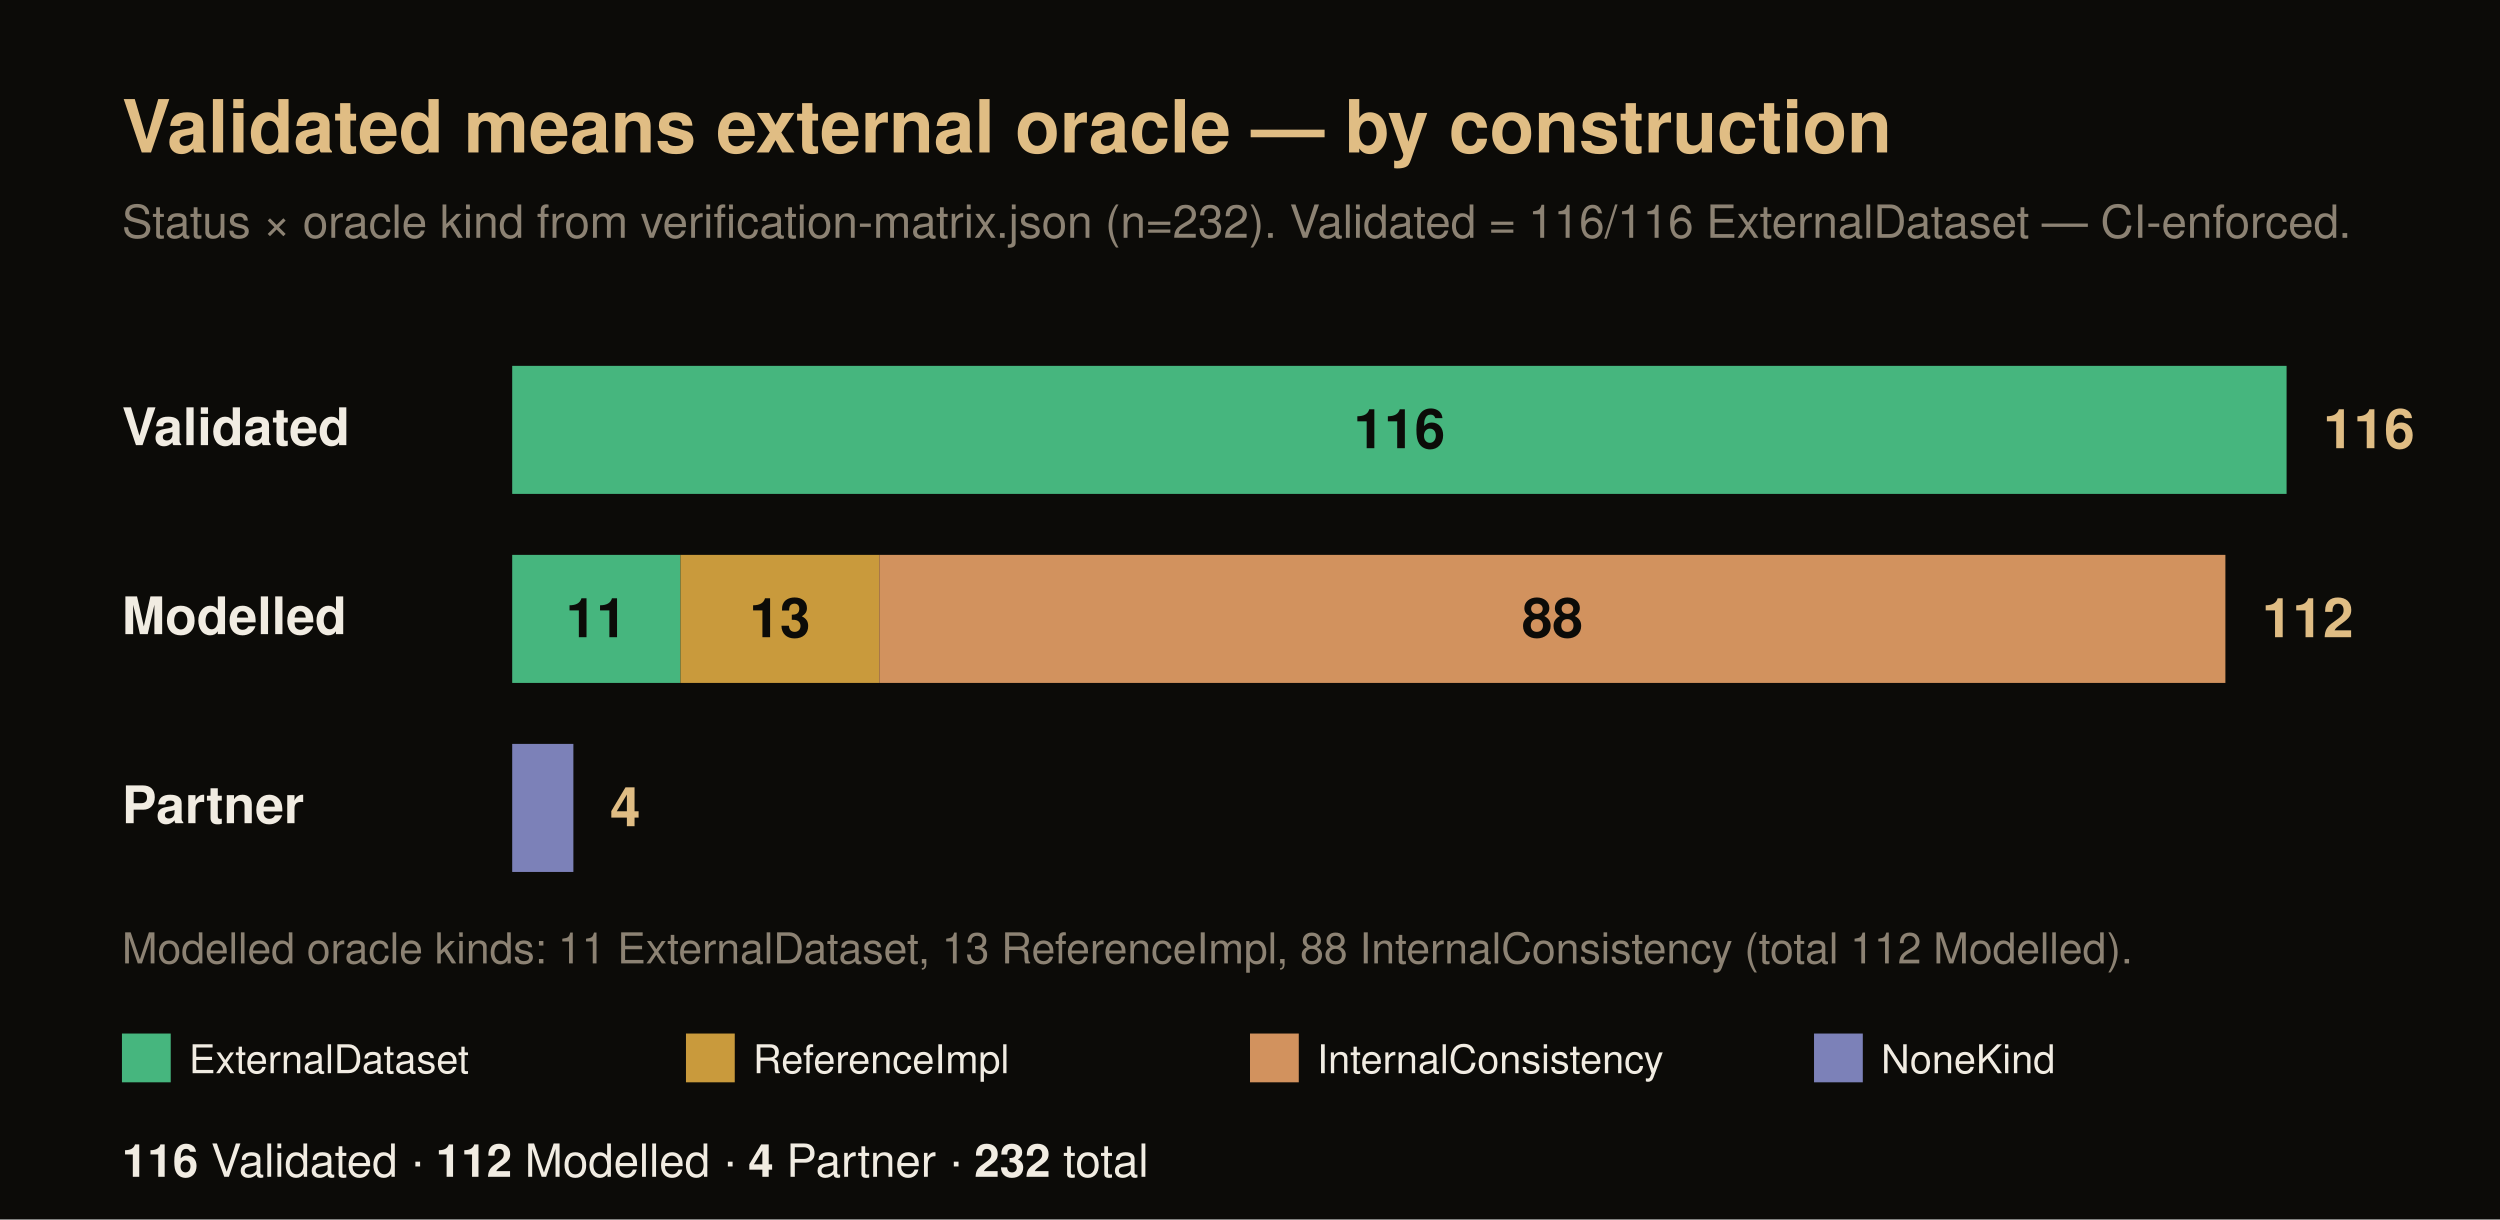
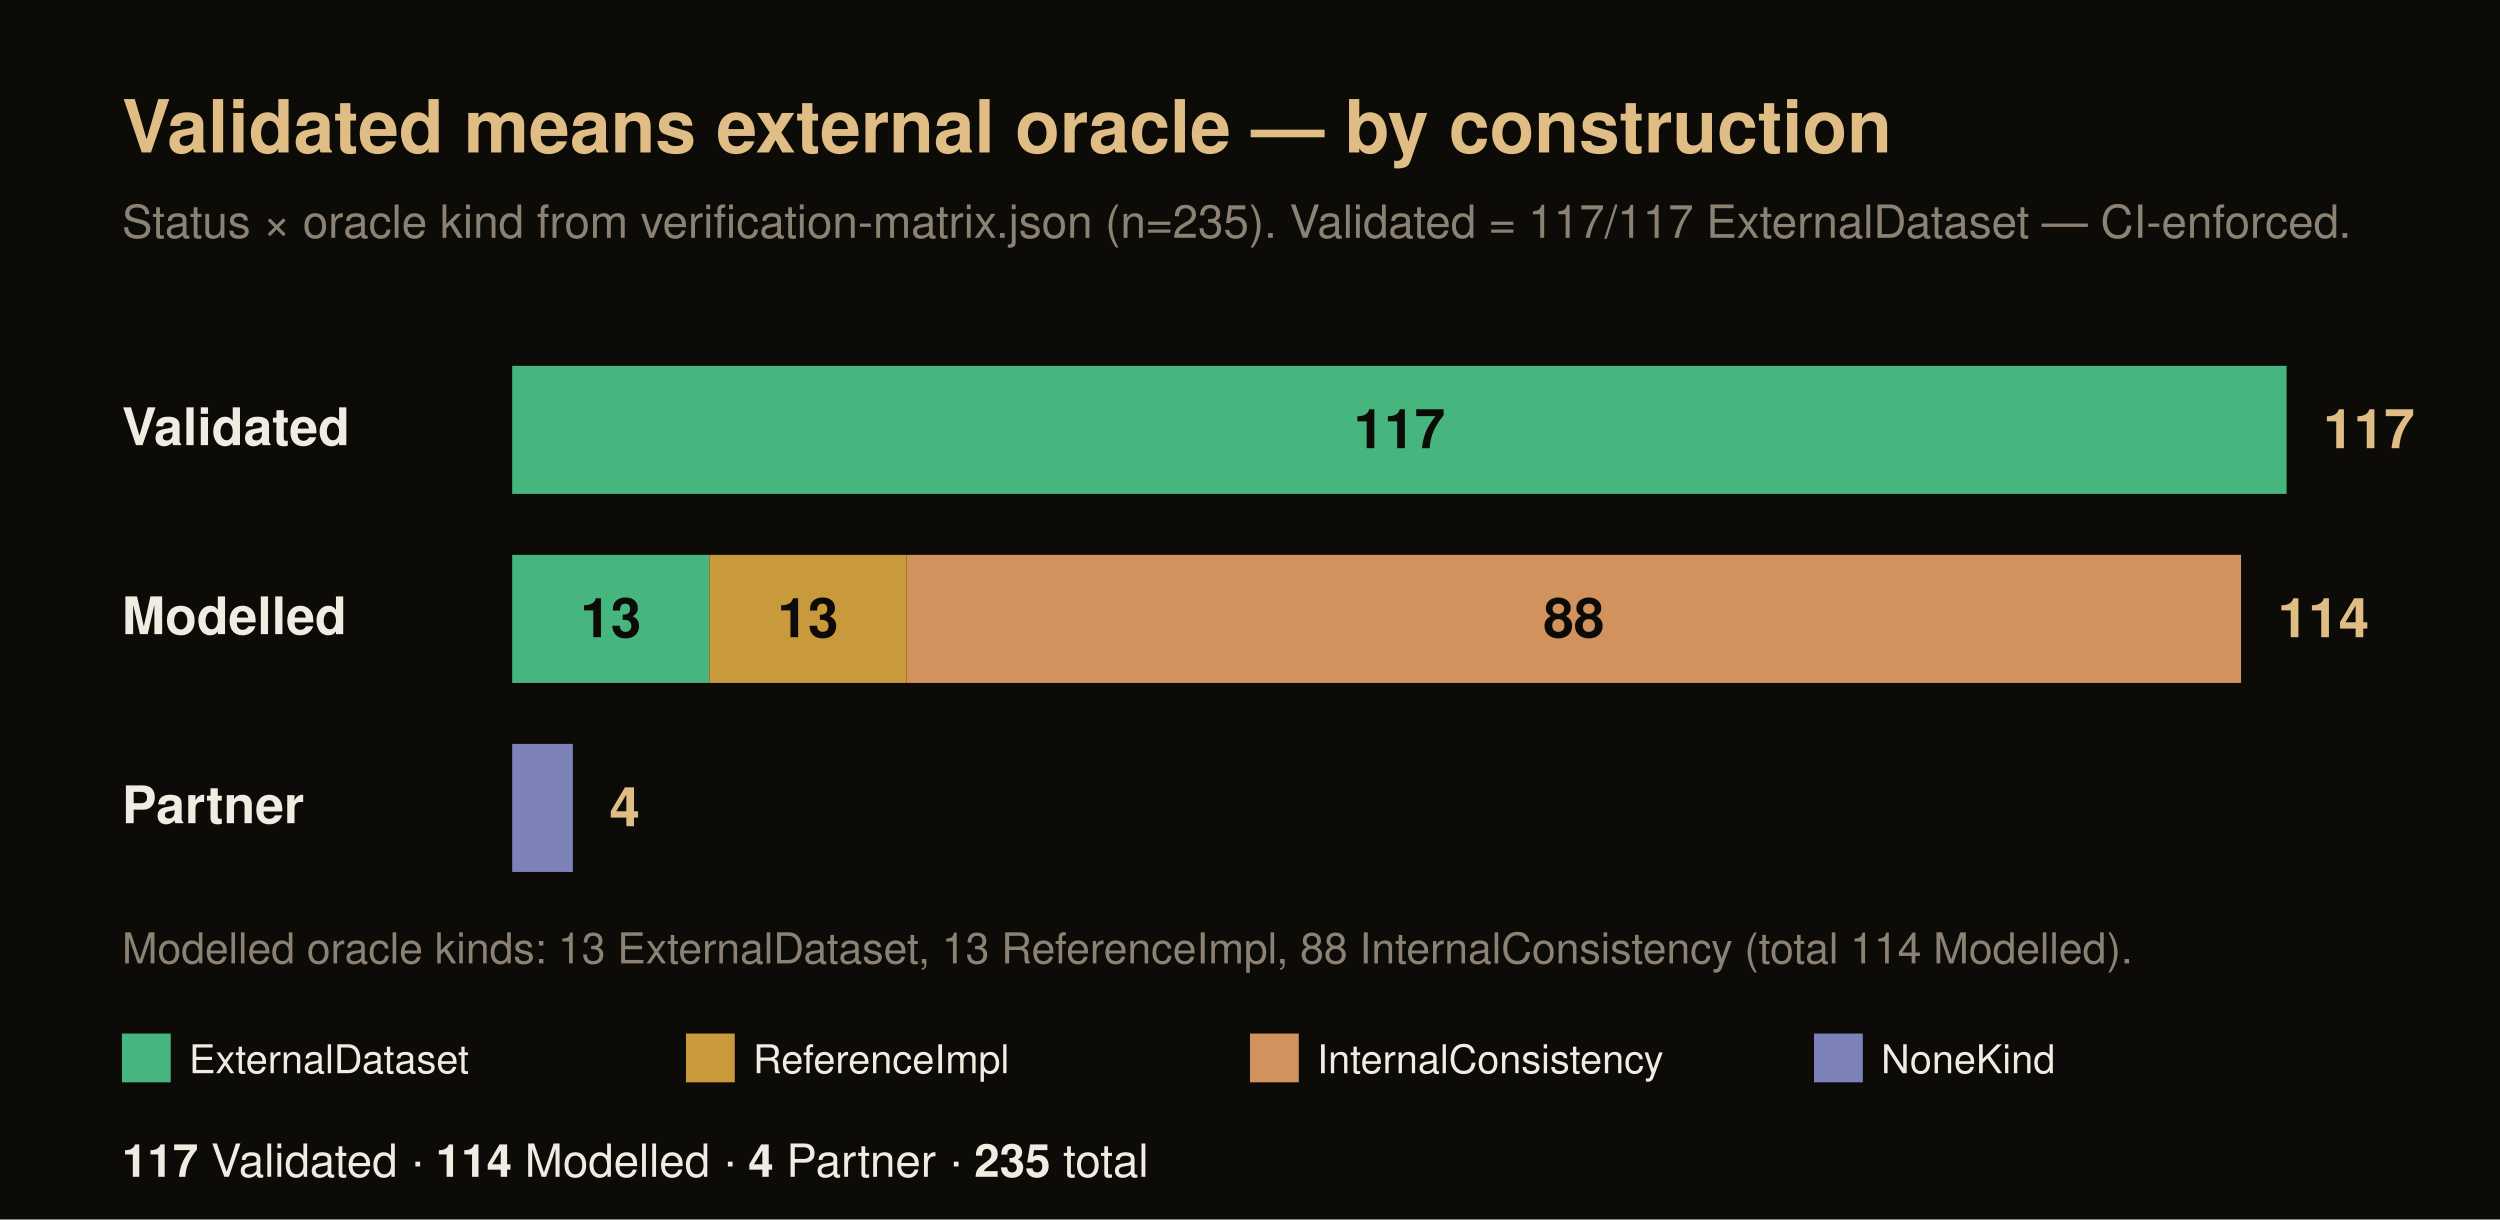
<svg xmlns="http://www.w3.org/2000/svg" width="820" height="400" viewBox="0 0 820 400" font-family="Helvetica, Arial, sans-serif">
  <rect x="0" y="0" width="820" height="400" fill="#0c0b08" />
  <text x="40" y="50" font-size="24" font-weight="700" fill="#e0bd84">Validated means external oracle — by construction</text>
-   <text x="40" y="78" font-size="15" fill="#8c8273">Status × oracle kind from verification-matrix.json (n=232). Validated = 116/116 ExternalDataset — CI-enforced.</text>
+   <text x="40" y="78" font-size="15" fill="#8c8273">Status × oracle kind from verification-matrix.json (n=235). Validated = 117/117 ExternalDataset — CI-enforced.</text>
  <text x="40" y="146" font-size="17" font-weight="700" fill="#f1ece2">Validated</text>
  <rect x="168" y="120" width="582" height="42" fill="#46b67e" />
-   <text x="459" y="147" font-size="18" font-weight="700" fill="#0c0b08" text-anchor="middle">116</text>
-   <text x="762" y="147" font-size="18" font-weight="700" fill="#e0bd84">116</text>
+   <text x="459" y="147" font-size="18" font-weight="700" fill="#0c0b08" text-anchor="middle">117</text>
+   <text x="762" y="147" font-size="18" font-weight="700" fill="#e0bd84">117</text>
  <text x="40" y="208" font-size="17" font-weight="700" fill="#f1ece2">Modelled</text>
-   <rect x="168" y="182" width="55.19" height="42" fill="#46b67e" />
-   <text x="195.59" y="209" font-size="18" font-weight="700" fill="#0c0b08" text-anchor="middle">11</text>
-   <rect x="223.19" y="182" width="65.22" height="42" fill="#c99a3c" />
-   <text x="255.8" y="209" font-size="18" font-weight="700" fill="#0c0b08" text-anchor="middle">13</text>
-   <rect x="288.41" y="182" width="441.52" height="42" fill="#d2925e" />
-   <text x="509.17" y="209" font-size="18" font-weight="700" fill="#0c0b08" text-anchor="middle">88</text>
-   <text x="741.93" y="209" font-size="18" font-weight="700" fill="#e0bd84">112</text>
+   <rect x="168" y="182" width="64.67" height="42" fill="#46b67e" />
+   <text x="200.33" y="209" font-size="18" font-weight="700" fill="#0c0b08" text-anchor="middle">13</text>
+   <rect x="232.67" y="182" width="64.67" height="42" fill="#c99a3c" />
+   <text x="265" y="209" font-size="18" font-weight="700" fill="#0c0b08" text-anchor="middle">13</text>
+   <rect x="297.33" y="182" width="437.74" height="42" fill="#d2925e" />
+   <text x="516.21" y="209" font-size="18" font-weight="700" fill="#0c0b08" text-anchor="middle">88</text>
+   <text x="747.08" y="209" font-size="18" font-weight="700" fill="#e0bd84">114</text>
  <text x="40" y="270" font-size="17" font-weight="700" fill="#f1ece2">Partner</text>
-   <rect x="168" y="244" width="20.07" height="42" fill="#7c81b8" />
-   <text x="200.07" y="271" font-size="18" font-weight="700" fill="#e0bd84">4</text>
-   <text x="40" y="316" font-size="14" fill="#8c8273">Modelled oracle kinds: 11 ExternalDataset, 13 ReferenceImpl, 88 InternalConsistency (total 112 Modelled).</text>
+   <rect x="168" y="244" width="19.9" height="42" fill="#7c81b8" />
+   <text x="199.9" y="271" font-size="18" font-weight="700" fill="#e0bd84">4</text>
+   <text x="40" y="316" font-size="14" fill="#8c8273">Modelled oracle kinds: 13 ExternalDataset, 13 ReferenceImpl, 88 InternalConsistency (total 114 Modelled).</text>
  <rect x="40" y="339" width="16" height="16" fill="#46b67e" />
  <text x="62" y="352" font-size="13" fill="#f1ece2">ExternalDataset</text>
  <rect x="225" y="339" width="16" height="16" fill="#c99a3c" />
  <text x="247" y="352" font-size="13" fill="#f1ece2">ReferenceImpl</text>
  <rect x="410" y="339" width="16" height="16" fill="#d2925e" />
  <text x="432" y="352" font-size="13" fill="#f1ece2">InternalConsistency</text>
  <rect x="595" y="339" width="16" height="16" fill="#7c81b8" />
  <text x="617" y="352" font-size="13" fill="#f1ece2">NoneKind</text>
  <text x="40" y="386" font-size="15" fill="#f1ece2">
-     <tspan font-weight="700">116</tspan> Validated · <tspan font-weight="700">112</tspan> Modelled · <tspan font-weight="700">4</tspan> Partner · <tspan font-weight="700">232</tspan> total</text>
+     <tspan font-weight="700">117</tspan> Validated · <tspan font-weight="700">114</tspan> Modelled · <tspan font-weight="700">4</tspan> Partner · <tspan font-weight="700">235</tspan> total</text>
</svg>
